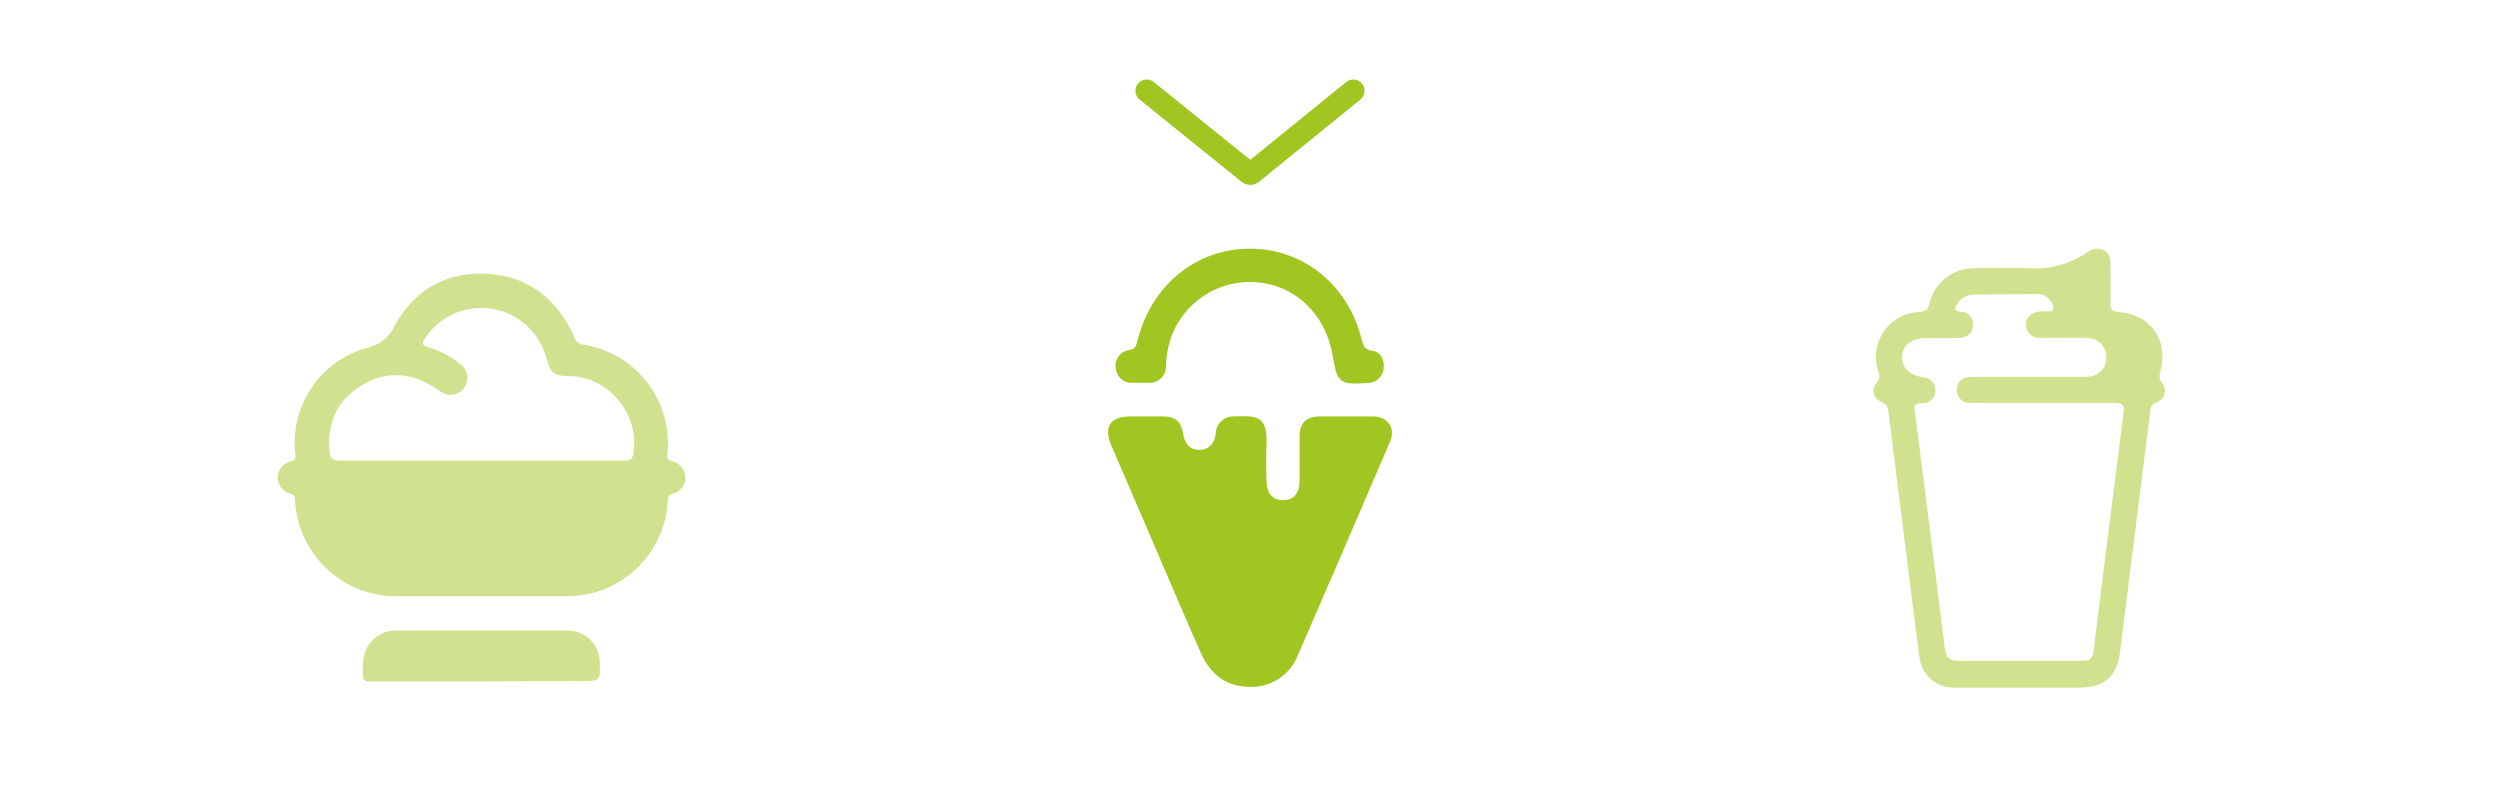
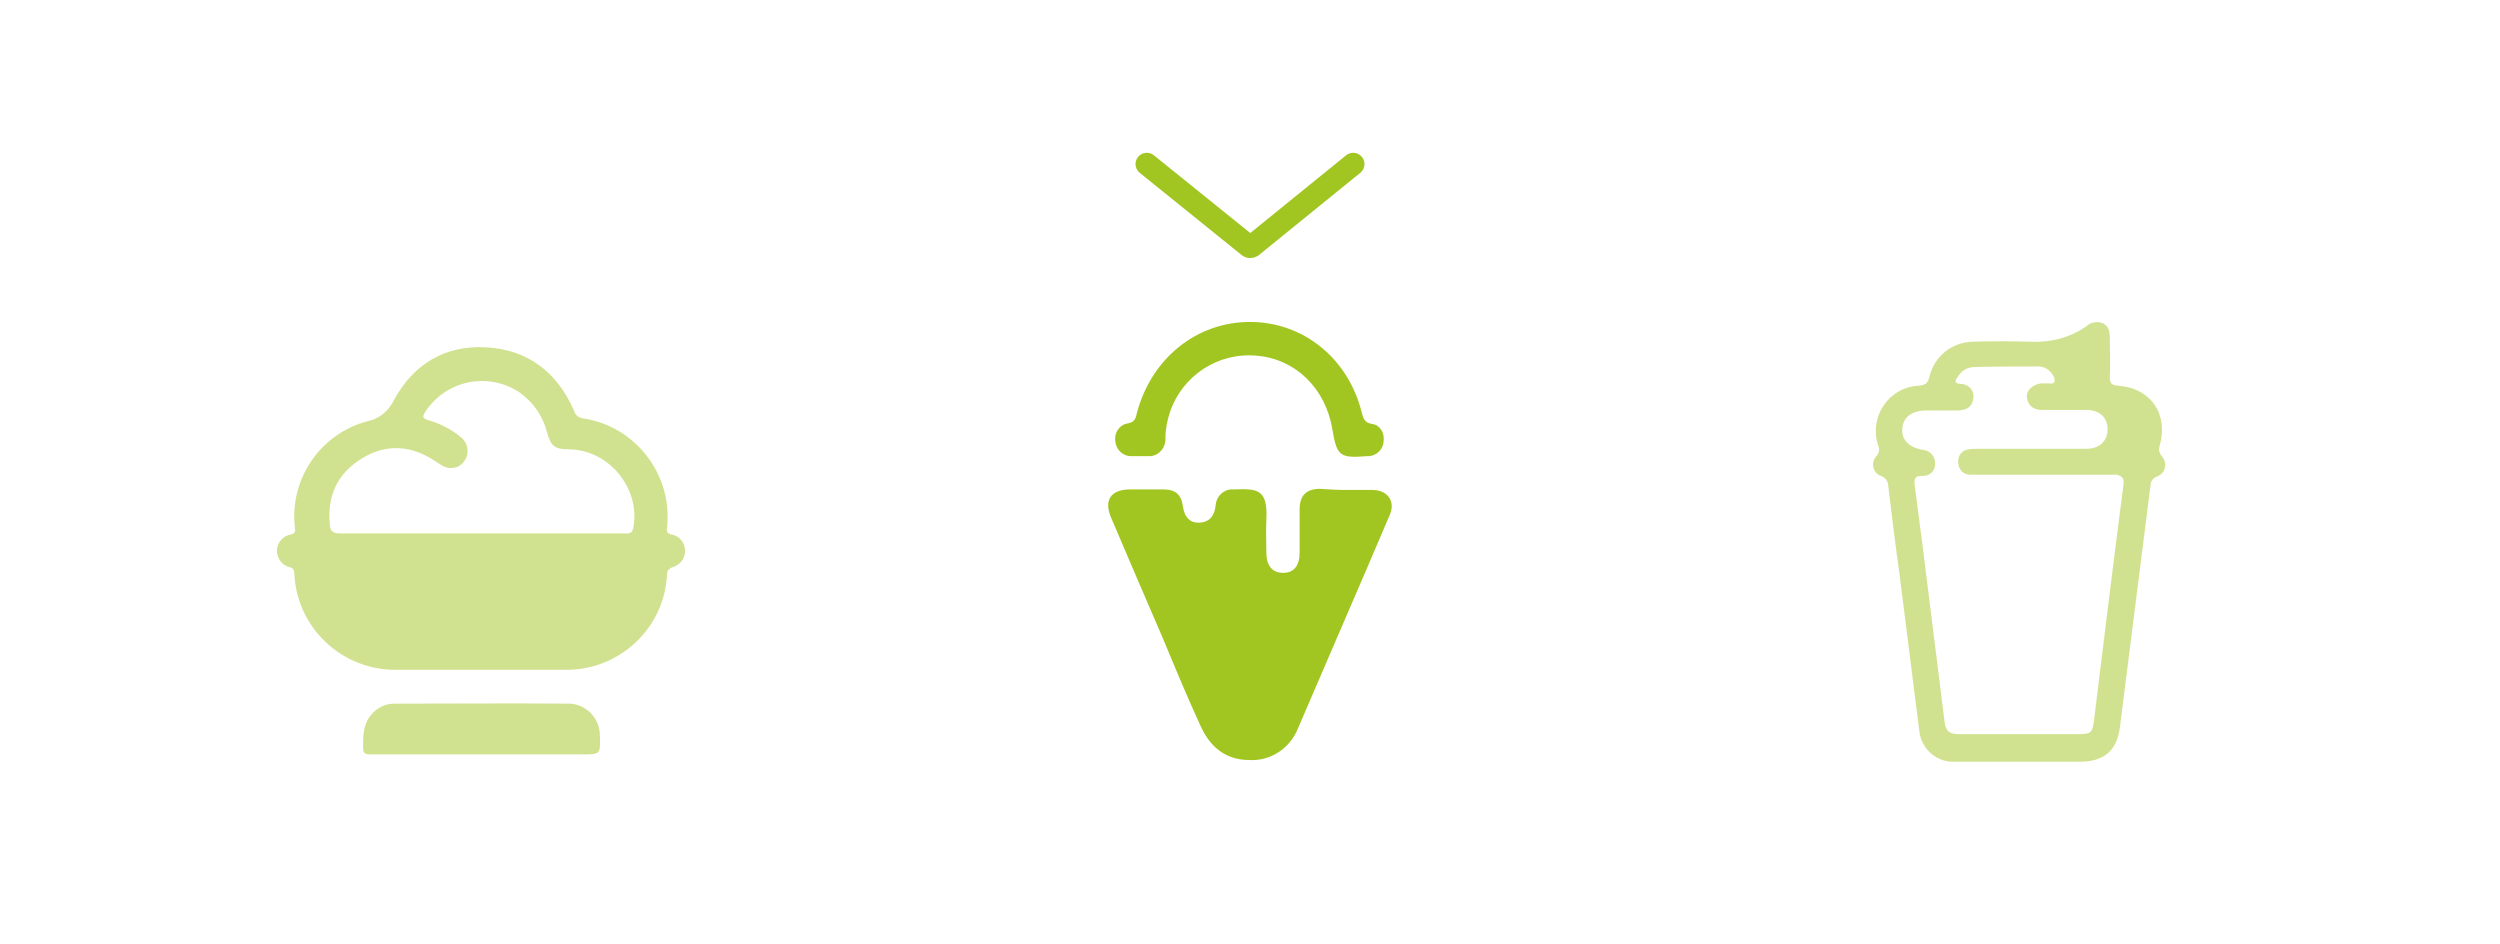
- <svg xmlns="http://www.w3.org/2000/svg" version="1.1" id="b3ef299c-05fc-43e4-bde4-52f2d97b3458" x="0px" y="0px" viewBox="0 0 443.374 141.399" style="enable-background:new 0 0 443.374 141.399;" xml:space="preserve">
-   <path id="a17288d2-6430-4294-be53-d5ebf1c10719" data-name="rwd-coffee" style="opacity:0.5;fill:#A2C621;enable-background:new    ;" d="M383.441,67.893  c-0.412-0.475-0.552-1.128-0.37-1.73c1.67-5.68-1.52-10.39-7.39-10.85c-1.18-0.09-1.44-0.48-1.4-1.56c0.08-2.16,0-4.32,0-6.48  c0-1.14,0-2.29-1.15-2.89c-1.037-0.473-2.255-0.293-3.11,0.46c-2.909,1.968-6.383,2.927-9.89,2.73c-3.32-0.09-6.65-0.09-10,0  c-3.759-0.036-7.046,2.526-7.93,6.18c-0.29,1.23-0.74,1.48-1.9,1.57c-4.413,0.213-7.818,3.963-7.605,8.376  c0.037,0.765,0.183,1.521,0.435,2.244c0.29,0.623,0.188,1.359-0.26,1.88c-0.819,0.829-0.811,2.165,0.017,2.984  c0.219,0.216,0.483,0.382,0.773,0.486c0.771,0.256,1.284,0.988,1.26,1.8c0.64,5,1.25,10,1.87,14.92c1.2,9.48,2.35,19,3.6,28.45  c0.326,3.241,3.137,5.656,6.39,5.49c3.8,0,7.59,0,11.38,0h10.68c4.3,0,6.62-2,7.14-6.25c1.78-14.233,3.563-28.46,5.35-42.68  c-0.036-0.76,0.444-1.45,1.17-1.68c1.131-0.396,1.727-1.634,1.332-2.765C383.745,68.328,383.612,68.095,383.441,67.893z   M376.621,73.083c-1.79,13.87-3.5,27.74-5.24,41.62c-0.3,2.33-0.48,2.49-2.86,2.49c-3.44,0-6.88,0-10.32,0c-3.62,0-7.24,0-10.85,0  c-1.49,0-2.23-0.52-2.42-2.06c-1.28-10.41-2.61-20.81-3.93-31.21c-0.46-3.59-0.89-7.17-1.4-10.75c-0.15-1.09-0.13-1.73,1.29-1.69  c1.176,0.114,2.222-0.748,2.336-1.924c0.012-0.122,0.013-0.244,0.004-0.366c0.039-1.225-0.923-2.25-2.149-2.289  c-0.01,0-0.021-0.001-0.031-0.001c-2.52-0.37-3.85-1.77-3.7-3.77s1.74-3.16,4.27-3.18h5.42c1.51,0,2.73-0.53,2.86-2.17  c0.173-1.203-0.661-2.318-1.863-2.491c-0.148-0.021-0.297-0.028-0.447-0.019c-1.08-0.08-0.95-0.58-0.55-1.23  c0.601-1.099,1.748-1.787,3-1.8c3.79-0.06,7.59-0.06,11.38-0.08c0.71-0.005,1.389,0.289,1.87,0.81c0.5,0.51,1,1.14,0.85,1.83  s-1.1,0.29-1.67,0.42c-0.23,0.015-0.46,0.015-0.69,0c-1.52,0.17-2.62,1.17-2.49,2.42c0.043,1.308,1.139,2.333,2.447,2.29  c0.051-0.002,0.102-0.005,0.153-0.01c2.63,0,5.25,0,7.87,0c2.32,0,3.76,1.34,3.78,3.43s-1.43,3.48-3.75,3.49  c-6.35,0-12.71,0-19.07,0c-0.581-0.03-1.163-0.01-1.74,0.06c-1.17,0.116-2.033,1.147-1.94,2.32c-0.023,1.178,0.894,2.161,2.07,2.22  c0.523,0.03,1.047,0.03,1.57,0c8.16,0,16.33,0,24.5,0C376.391,71.533,376.791,71.763,376.621,73.083z" />
-   <g id="e8561f14-48dc-41e3-8395-2b7db3c1e8c9" data-name="rwd-bowl" style="opacity:0.5;">
-     <path style="fill:#A2C621;" d="M85.251,120.843c-6.54,0-13.08,0-19.61,0c-1.06,0-1.33-0.26-1.32-1.31c0-2.08,0-4.13,1.54-5.76   c0.999-1.184,2.452-1.889,4-1.94c10.36,0,20.73-0.05,31.09,0c3.029,0.139,5.417,2.628,5.43,5.66c0.07,3.29,0.07,3.29-3.23,3.29   L85.251,120.843z" />
-     <path style="fill:#A2C621;" d="M121.541,84.533c-0.07-1.353-1.058-2.482-2.39-2.73c-0.66-0.18-0.86-0.39-0.8-1.14   c1.085-9.448-5.483-18.068-14.88-19.53c-0.772-0.087-1.417-0.626-1.64-1.37c-3-6.77-8.16-10.83-15.55-11.21   c-7.21-0.38-12.83,2.9-16.32,9.27c-0.879,1.947-2.624,3.367-4.71,3.83c-8.391,2.227-13.876,10.276-12.88,18.9   c0.06,0.63,0.1,1-0.66,1.24c-1.372,0.239-2.399,1.39-2.48,2.78c-0.039,1.418,0.92,2.67,2.3,3c0.501,0.082,0.846,0.547,0.78,1.05   c0.441,9.641,8.43,17.205,18.08,17.12h30c9.542,0.092,17.48-7.314,18.05-16.84c0-0.73,0.17-1.13,1-1.38   C120.757,87.145,121.632,85.9,121.541,84.533z M112.251,80.743c-0.21,1-0.81,0.94-1.52,0.94h-25.37c-8.36,0-16.72,0-25.09,0   c-1.23,0-1.71-0.34-1.83-1.61c-0.48-5.11,1.37-9.12,5.72-11.74s8.79-2.29,13,0.47c0.89,0.57,1.75,1.31,2.91,1.2   c1.258-0.036,2.344-0.894,2.67-2.11c0.399-1.252-0.063-2.617-1.14-3.37c-1.716-1.356-3.674-2.374-5.77-3c-1-0.3-1-0.59-0.54-1.41   c3.593-5.569,11.02-7.17,16.589-3.577c0.139,0.09,0.276,0.182,0.411,0.277c2.28,1.662,3.915,4.061,4.63,6.79   c0.69,2.57,1.38,3.07,4,3.1C108.131,66.763,113.691,73.823,112.251,80.743L112.251,80.743z" />
+ <svg xmlns="http://www.w3.org/2000/svg" version="1.1" id="b3ef299c-05fc-43e4-bde4-52f2d97b3458" x="0px" y="0px" viewBox="0 0 443.4 167.4" style="enable-background:new 0 0 443.4 167.4;" xml:space="preserve">
+   <style type="text/css">
+ 	.st0{opacity:0.5;fill:#A2C621;enable-background:new    ;}
+ 	.st1{opacity:0.5;}
+ 	.st2{fill:#A2C621;}
+ 	.st3{fill:none;stroke:#A2C621;stroke-width:4;stroke-linecap:round;stroke-miterlimit:10;}
+ </style>
+   <path id="a17288d2-6430-4294-be53-d5ebf1c10719" data-name="rwd-coffee" class="st0" d="M383.4,80.9c-0.4-0.5-0.6-1.1-0.4-1.7c1.7-5.7-1.5-10.4-7.4-10.8  c-1.2-0.1-1.4-0.5-1.4-1.6c0.1-2.2,0-4.3,0-6.5c0-1.1,0-2.3-1.1-2.9c-1-0.5-2.3-0.3-3.1,0.5c-2.9,2-6.4,2.9-9.9,2.7  c-3.3-0.1-6.6-0.1-10,0c-3.8,0-7,2.5-7.9,6.2c-0.3,1.2-0.7,1.5-1.9,1.6c-4.4,0.2-7.8,4-7.6,8.4c0,0.8,0.2,1.5,0.4,2.2  c0.3,0.6,0.2,1.4-0.3,1.9c-0.8,0.8-0.8,2.2,0,3c0.2,0.2,0.5,0.4,0.8,0.5c0.8,0.3,1.3,1,1.3,1.8c0.6,5,1.2,10,1.9,14.9  c1.2,9.5,2.4,19,3.6,28.5c0.3,3.2,3.1,5.7,6.4,5.5c3.8,0,7.6,0,11.4,0h10.7c4.3,0,6.6-2,7.1-6.2c1.8-14.2,3.6-28.5,5.4-42.7  c0-0.8,0.4-1.4,1.2-1.7c1.1-0.4,1.7-1.6,1.3-2.8C383.7,81.3,383.6,81.1,383.4,80.9z M376.6,86.1c-1.8,13.9-3.5,27.7-5.2,41.6  c-0.3,2.3-0.5,2.5-2.9,2.5c-3.4,0-6.9,0-10.3,0c-3.6,0-7.2,0-10.9,0c-1.5,0-2.2-0.5-2.4-2.1c-1.3-10.4-2.6-20.8-3.9-31.2  c-0.5-3.6-0.9-7.2-1.4-10.8c-0.1-1.1-0.1-1.7,1.3-1.7c1.2,0.1,2.2-0.7,2.3-1.9c0-0.1,0-0.2,0-0.4c0-1.2-0.9-2.2-2.1-2.3c0,0,0,0,0,0  c-2.5-0.4-3.9-1.8-3.7-3.8c0.1-2,1.7-3.2,4.3-3.2h5.4c1.5,0,2.7-0.5,2.9-2.2c0.2-1.2-0.7-2.3-1.9-2.5c-0.1,0-0.3,0-0.4,0  c-1.1-0.1-1-0.6-0.5-1.2c0.6-1.1,1.7-1.8,3-1.8c3.8-0.1,7.6-0.1,11.4-0.1c0.7,0,1.4,0.3,1.9,0.8c0.5,0.5,1,1.1,0.9,1.8  s-1.1,0.3-1.7,0.4c-0.2,0-0.5,0-0.7,0c-1.5,0.2-2.6,1.2-2.5,2.4c0,1.3,1.1,2.3,2.4,2.3c0.1,0,0.1,0,0.2,0c2.6,0,5.2,0,7.9,0  c2.3,0,3.8,1.3,3.8,3.4c0,2.1-1.4,3.5-3.8,3.5c-6.4,0-12.7,0-19.1,0c-0.6,0-1.2,0-1.7,0.1c-1.2,0.1-2,1.1-1.9,2.3  c0,1.2,0.9,2.2,2.1,2.2c0.5,0,1,0,1.6,0c8.2,0,16.3,0,24.5,0C376.4,84.5,376.8,84.8,376.6,86.1z" />
+   <g id="e8561f14-48dc-41e3-8395-2b7db3c1e8c9" data-name="rwd-bowl" class="st1">
+     <path class="st2" d="M85.3,133.8c-6.5,0-13.1,0-19.6,0c-1.1,0-1.3-0.3-1.3-1.3c0-2.1,0-4.1,1.5-5.8c1-1.2,2.5-1.9,4-1.9   c10.4,0,20.7-0.1,31.1,0c3,0.1,5.4,2.6,5.4,5.7c0.1,3.3,0.1,3.3-3.2,3.3L85.3,133.8z" />
+     <path class="st2" d="M121.5,97.5c-0.1-1.4-1.1-2.5-2.4-2.7c-0.7-0.2-0.9-0.4-0.8-1.1c1.1-9.4-5.5-18.1-14.9-19.5   c-0.8-0.1-1.4-0.6-1.6-1.4c-3-6.8-8.2-10.8-15.6-11.2c-7.2-0.4-12.8,2.9-16.3,9.3c-0.9,1.9-2.6,3.4-4.7,3.8   c-8.4,2.2-13.9,10.3-12.9,18.9c0.1,0.6,0.1,1-0.7,1.2c-1.4,0.2-2.4,1.4-2.5,2.8c0,1.4,0.9,2.7,2.3,3c0.5,0.1,0.8,0.5,0.8,1.1   c0.4,9.6,8.4,17.2,18.1,17.1h30c9.5,0.1,17.5-7.3,18-16.8c0-0.7,0.2-1.1,1-1.4C120.8,100.1,121.6,98.9,121.5,97.5z M112.3,93.7   c-0.2,1-0.8,0.9-1.5,0.9H85.4c-8.4,0-16.7,0-25.1,0c-1.2,0-1.7-0.3-1.8-1.6C58,88,59.8,84,64.2,81.3s8.8-2.3,13,0.5   c0.9,0.6,1.8,1.3,2.9,1.2c1.3,0,2.3-0.9,2.7-2.1c0.4-1.3-0.1-2.6-1.1-3.4c-1.7-1.4-3.7-2.4-5.8-3c-1-0.3-1-0.6-0.5-1.4   c3.6-5.6,11-7.2,16.6-3.6c0.1,0.1,0.3,0.2,0.4,0.3c2.3,1.7,3.9,4.1,4.6,6.8c0.7,2.6,1.4,3.1,4,3.1   C108.1,79.8,113.7,86.8,112.3,93.7L112.3,93.7z" />
  </g>
  <g id="a12b1b06-5637-4b35-b97f-e4fa1f1f2d44" data-name="rwd-cone">
-     <path style="fill:#A2C621;" d="M238.711,73.853c1.63,0,3.26,0,4.89,0c2.57,0.08,3.93,2.1,2.93,4.45   c-5.42,12.667-10.867,25.29-16.34,37.87c-1.358,3.513-4.796,5.778-8.56,5.64c-4.1,0-6.95-2.22-8.59-5.87   c-2.35-5.22-4.56-10.49-6.83-15.75c-3.053-7.08-6.1-14.163-9.14-21.25c-1.39-3.21-0.15-5.09,3.37-5.09c1.95,0,3.89,0,5.84,0   c2.16,0,3.2,0.93,3.53,3s1.41,3,3,2.94s2.58-1.12,2.82-3c0.06-1.669,1.451-2.979,3.12-2.94c4.11-0.13,6.16-0.26,5.85,5.41   c-0.11,1.95,0,3.9,0,5.84c0,2.37,1.1,3.64,3,3.61s2.87-1.28,2.88-3.55c0-2.58,0-5.16,0-7.74c0-2.42,1.17-3.56,3.59-3.58   C235.651,73.833,237.181,73.853,238.711,73.853z" />
-     <path style="fill:#A2C621;" d="M221.701,44.103c9.42,0,17.38,6.41,19.76,16c0.28,1.12,0.48,1.94,1.93,2.11s2.16,1.62,2,3.12   c-0.111,1.365-1.186,2.453-2.55,2.58h-0.31c-4.93,0.38-5.38,0-6.18-4.83c-1.19-7.21-6.52-12.41-13.26-13   c-6.858-0.674-13.275,3.471-15.48,10c-0.497,1.495-0.773,3.055-0.82,4.63c0.148,1.606-1.033,3.028-2.639,3.176   c-0.163,0.015-0.327,0.016-0.491,0.004c-1,0-2,0-3,0c-1.491-0.004-2.716-1.18-2.78-2.67c-0.244-1.471,0.751-2.861,2.222-3.105   c0.009-0.002,0.019-0.003,0.028-0.005c1.13-0.16,1.38-0.72,1.6-1.67C204.131,50.653,212.071,44.093,221.701,44.103z" />
+     <path class="st2" d="M238.7,86.9c1.6,0,3.3,0,4.9,0c2.6,0.1,3.9,2.1,2.9,4.4c-5.4,12.7-10.9,25.3-16.3,37.9   c-1.4,3.5-4.8,5.8-8.6,5.6c-4.1,0-6.9-2.2-8.6-5.9c-2.4-5.2-4.6-10.5-6.8-15.8c-3.1-7.1-6.1-14.2-9.1-21.2   c-1.4-3.2-0.1-5.1,3.4-5.1c1.9,0,3.9,0,5.8,0c2.2,0,3.2,0.9,3.5,3s1.4,3,3,2.9s2.6-1.1,2.8-3c0.1-1.7,1.5-3,3.1-2.9   c4.1-0.1,6.2-0.3,5.9,5.4c-0.1,1.9,0,3.9,0,5.8c0,2.4,1.1,3.6,3,3.6s2.9-1.3,2.9-3.6c0-2.6,0-5.2,0-7.7c0-2.4,1.2-3.6,3.6-3.6   C235.7,86.8,237.2,86.9,238.7,86.9z" />
+     <path class="st2" d="M221.7,57.1c9.4,0,17.4,6.4,19.8,16c0.3,1.1,0.5,1.9,1.9,2.1c1.4,0.2,2.2,1.6,2,3.1c-0.1,1.4-1.2,2.5-2.6,2.6   h-0.3c-4.9,0.4-5.4,0-6.2-4.8c-1.2-7.2-6.5-12.4-13.3-13c-6.9-0.7-13.3,3.5-15.5,10c-0.5,1.5-0.8,3.1-0.8,4.6c0.1,1.6-1,3-2.6,3.2   c-0.2,0-0.3,0-0.5,0c-1,0-2,0-3,0c-1.5,0-2.7-1.2-2.8-2.7c-0.2-1.5,0.8-2.9,2.2-3.1c0,0,0,0,0,0c1.1-0.2,1.4-0.7,1.6-1.7   C204.1,63.7,212.1,57.1,221.7,57.1z" />
  </g>
-   <path id="b87878b9-4a17-4f20-bb8f-32fe3b3ffa4b" data-name="rwd-pointer" style="fill:none;stroke:#A2C621;stroke-width:4;stroke-linecap:round;stroke-miterlimit:10;" d="  M240.007,16.103l-18,14.6c-0.16,0.12-0.38,0.12-0.54,0l-18.1-14.6" />
+   <path id="b87878b9-4a17-4f20-bb8f-32fe3b3ffa4b" data-name="rwd-pointer" class="st3" d="M240,29.1l-18,14.6c-0.2,0.1-0.4,0.1-0.5,0l-18.1-14.6" />
</svg>
